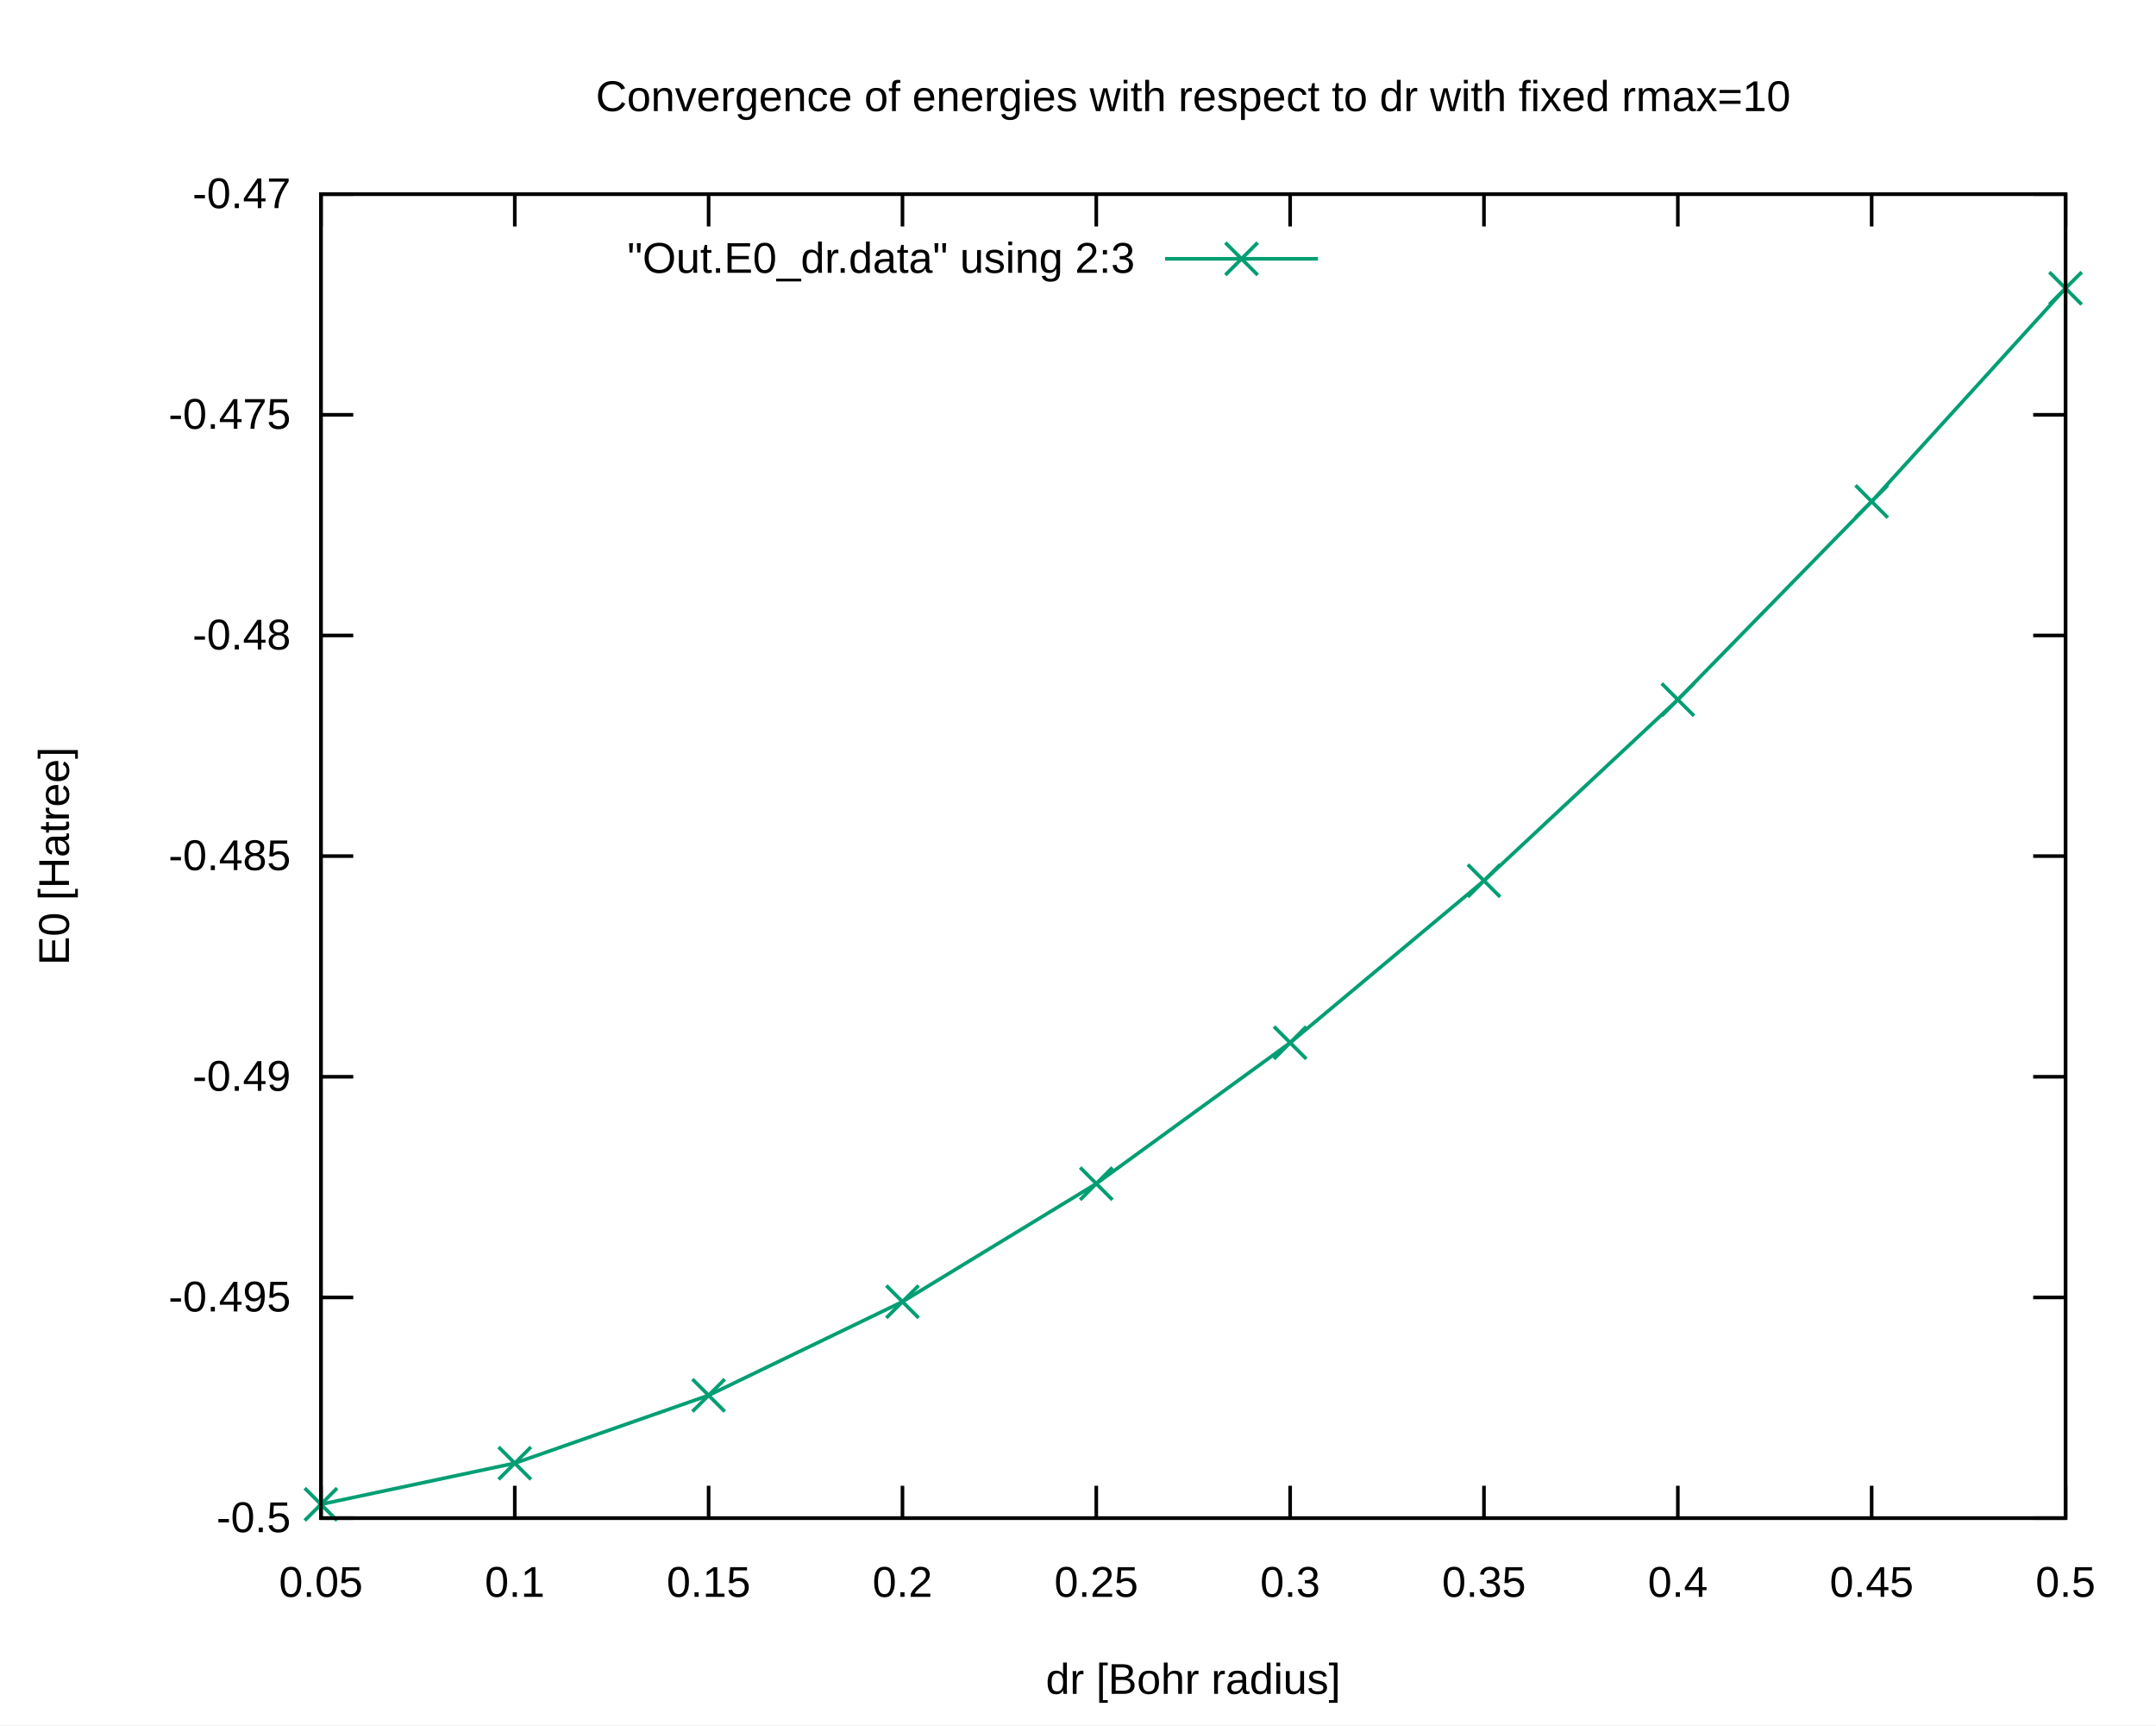
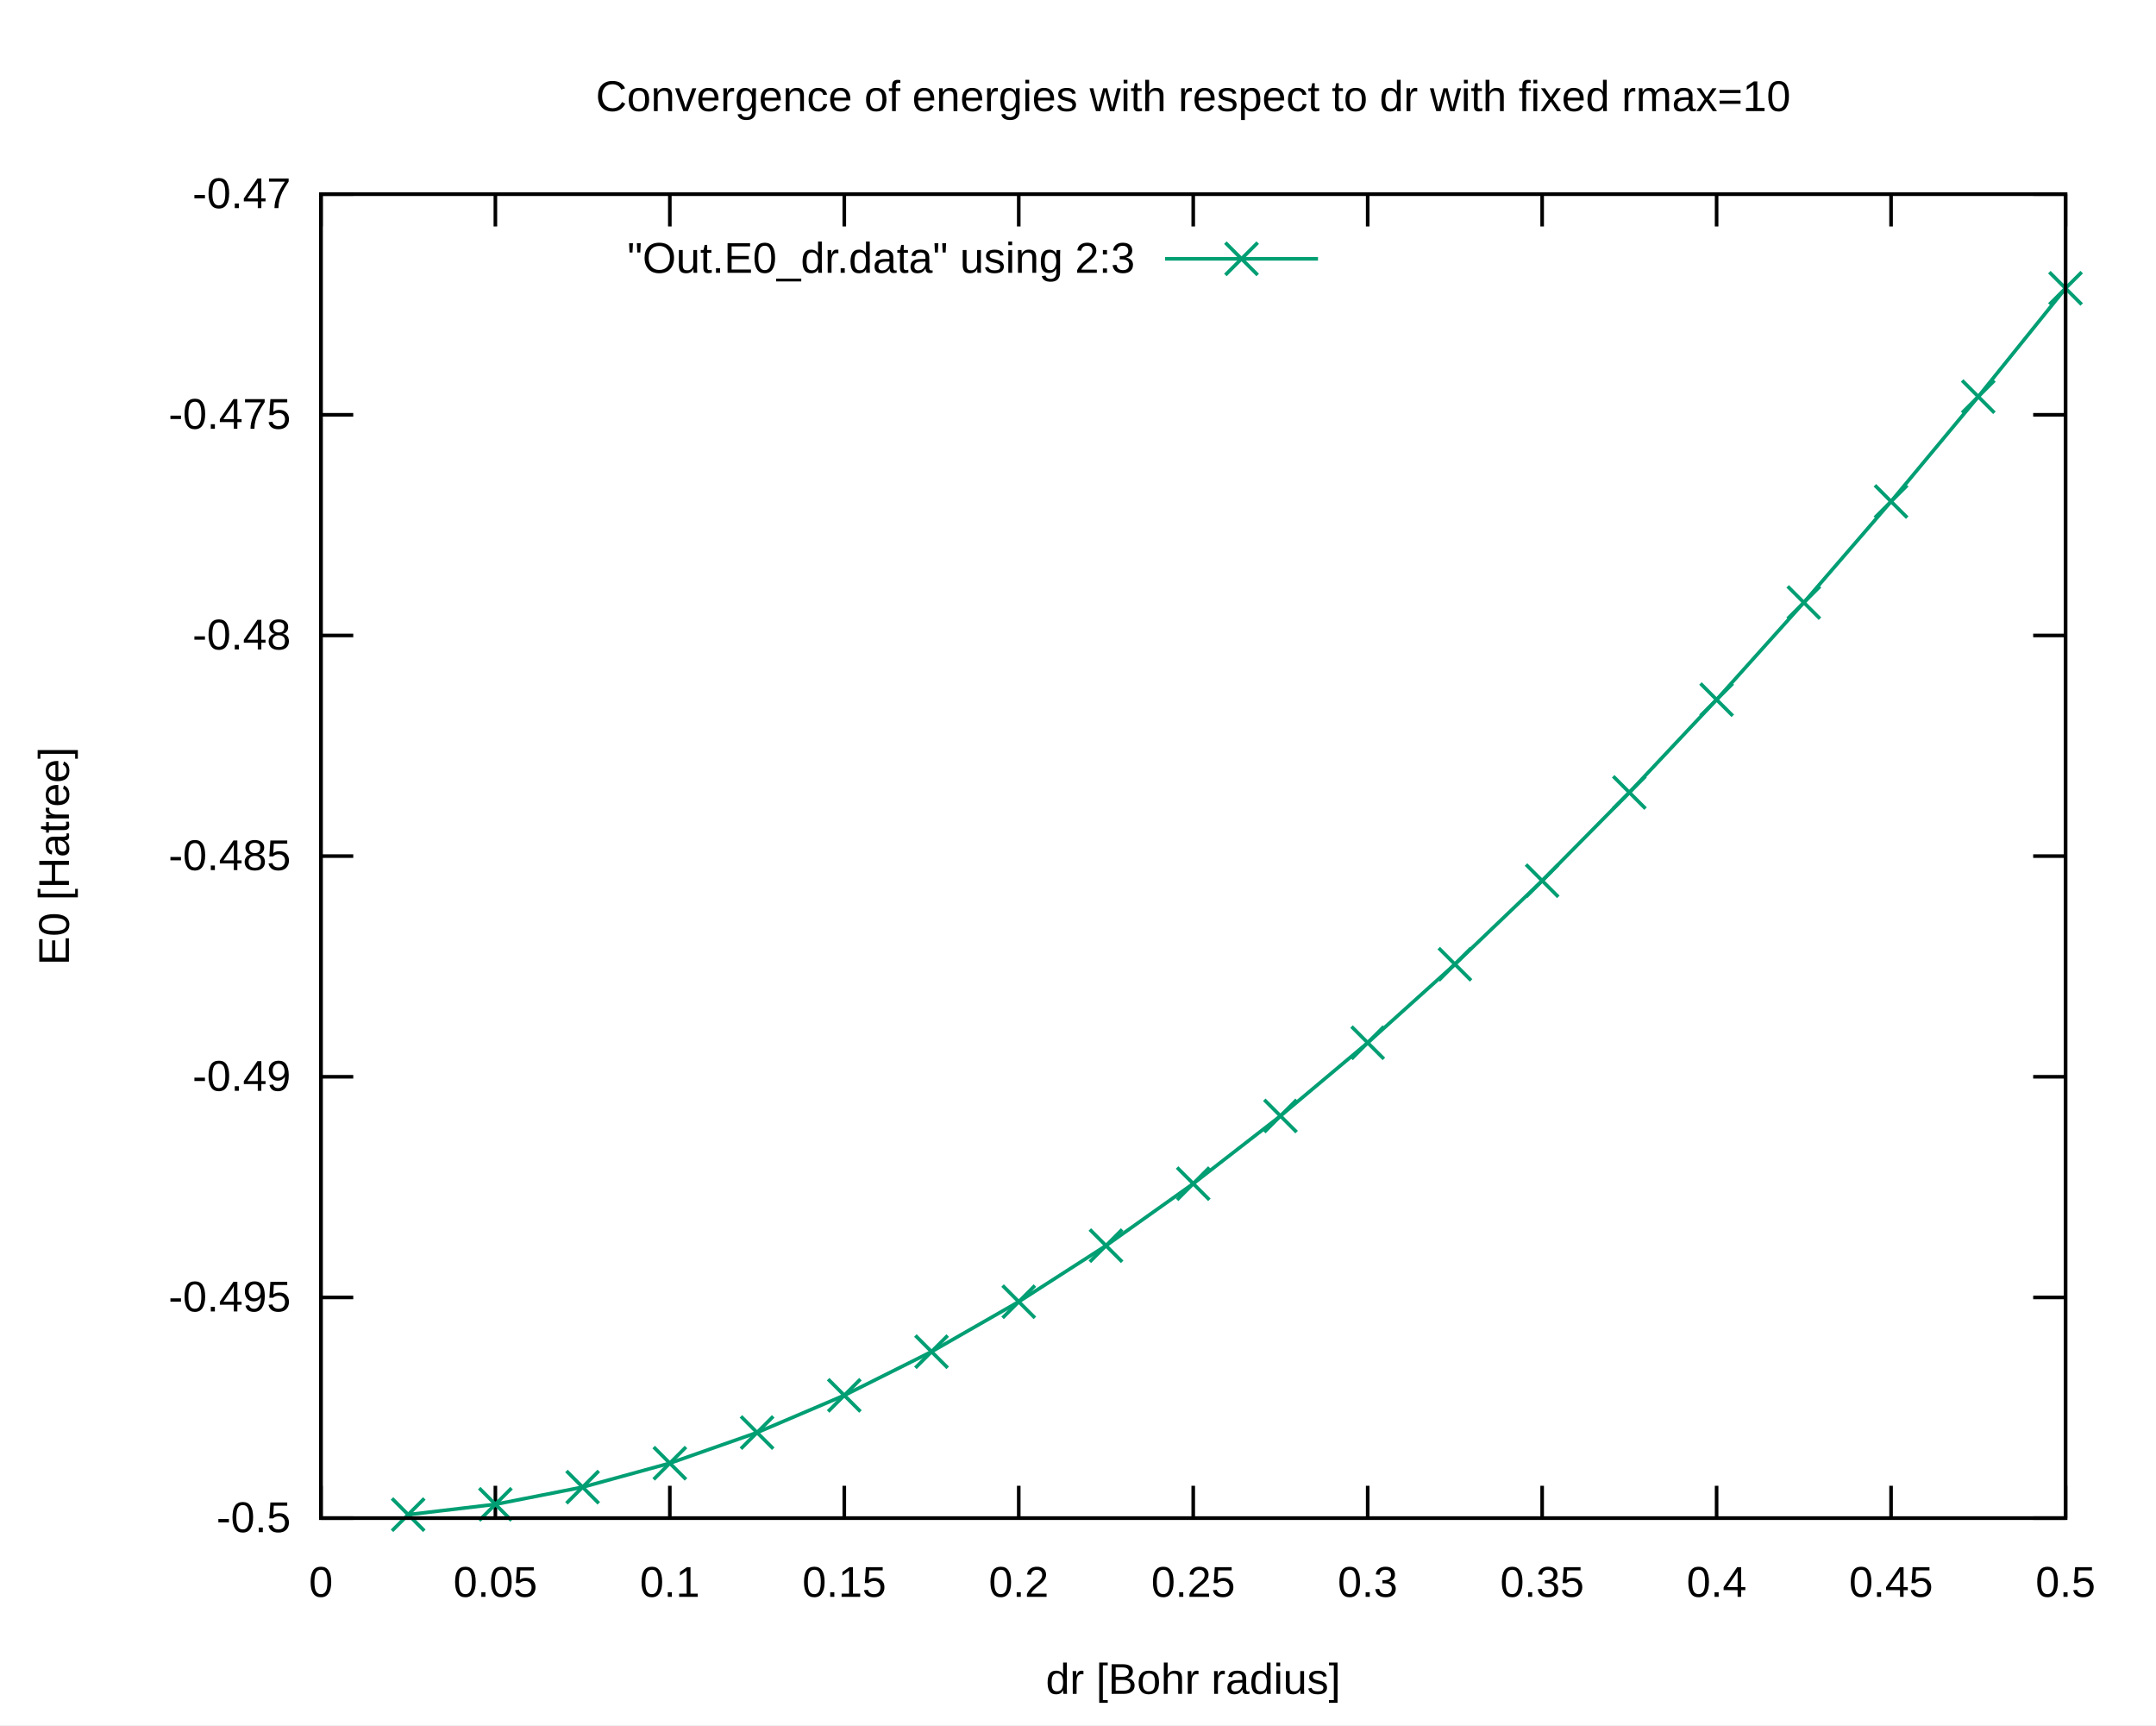
<svg xmlns="http://www.w3.org/2000/svg" xmlns:xlink="http://www.w3.org/1999/xlink" width="600" height="480" viewBox="0 0 600 480">
  <g id="gnuplot_canvas">
    <rect x="0" y="0" width="600" height="480" fill="#ffffff" />
    <defs>
      <circle id="gpDot" r="0.5" stroke-width="0.5" stroke="currentColor" />
      <path id="gpPt0" stroke-width="0.222" stroke="currentColor" d="M-1,0 h2 M0,-1 v2" />
      <path id="gpPt1" stroke-width="0.222" stroke="currentColor" d="M-1,-1 L1,1 M1,-1 L-1,1" />
      <path id="gpPt2" stroke-width="0.222" stroke="currentColor" d="M-1,0 L1,0 M0,-1 L0,1 M-1,-1 L1,1 M-1,1 L1,-1" />
      <rect id="gpPt3" stroke-width="0.222" stroke="currentColor" x="-1" y="-1" width="2" height="2" />
      <rect id="gpPt4" stroke-width="0.222" stroke="currentColor" fill="currentColor" x="-1" y="-1" width="2" height="2" />
      <circle id="gpPt5" stroke-width="0.222" stroke="currentColor" cx="0" cy="0" r="1" />
      <use xlink:href="#gpPt5" id="gpPt6" fill="currentColor" stroke="none" />
      <path id="gpPt7" stroke-width="0.222" stroke="currentColor" d="M0,-1.33 L-1.33,0.67 L1.33,0.67 z" />
      <use xlink:href="#gpPt7" id="gpPt8" fill="currentColor" stroke="none" />
      <use xlink:href="#gpPt7" id="gpPt9" stroke="currentColor" transform="rotate(180)" />
      <use xlink:href="#gpPt9" id="gpPt10" fill="currentColor" stroke="none" />
      <use xlink:href="#gpPt3" id="gpPt11" stroke="currentColor" transform="rotate(45)" />
      <use xlink:href="#gpPt11" id="gpPt12" fill="currentColor" stroke="none" />
      <path id="gpPt13" stroke-width="0.222" stroke="currentColor" d="M0,1.330 L1.265,0.411 L0.782,-1.067 L-0.782,-1.076 L-1.265,0.411 z" />
      <use xlink:href="#gpPt13" id="gpPt14" fill="currentColor" stroke="none" />
      <filter id="textbox" filterUnits="objectBoundingBox" x="0" y="0" height="1" width="1">
        <feFlood flood-color="#FFFFFF" flood-opacity="1" result="bgnd" />
        <feComposite in="SourceGraphic" in2="bgnd" operator="atop" />
      </filter>
      <filter id="greybox" filterUnits="objectBoundingBox" x="0" y="0" height="1" width="1">
        <feFlood flood-color="lightgrey" flood-opacity="1" result="grey" />
        <feComposite in="SourceGraphic" in2="grey" operator="atop" />
      </filter>
    </defs>
    <g fill="none" color="#FFFFFF" stroke="currentColor" stroke-width="1.00" stroke-linecap="butt" stroke-linejoin="miter">
</g>
    <g fill="none" color="black" stroke="currentColor" stroke-width="1.00" stroke-linecap="butt" stroke-linejoin="miter">
      <path stroke="black" d="M89.31,422.40 L98.31,422.40 M574.82,422.40 L565.82,422.40  " />
      <g transform="translate(80.92,426.30)" stroke="none" fill="black" font-family="Arial" font-size="12.00" text-anchor="end">
        <text>
          <tspan font-family="Arial">-0.5</tspan>
        </text>
      </g>
    </g>
    <g fill="none" color="black" stroke="currentColor" stroke-width="1.00" stroke-linecap="butt" stroke-linejoin="miter">
      <path stroke="black" d="M89.31,361.00 L98.31,361.00 M574.82,361.00 L565.82,361.00  " />
      <g transform="translate(80.92,364.90)" stroke="none" fill="black" font-family="Arial" font-size="12.00" text-anchor="end">
        <text>
          <tspan font-family="Arial">-0.495</tspan>
        </text>
      </g>
    </g>
    <g fill="none" color="black" stroke="currentColor" stroke-width="1.00" stroke-linecap="butt" stroke-linejoin="miter">
      <path stroke="black" d="M89.31,299.60 L98.31,299.60 M574.82,299.60 L565.82,299.60  " />
      <g transform="translate(80.92,303.50)" stroke="none" fill="black" font-family="Arial" font-size="12.00" text-anchor="end">
        <text>
          <tspan font-family="Arial">-0.49</tspan>
        </text>
      </g>
    </g>
    <g fill="none" color="black" stroke="currentColor" stroke-width="1.00" stroke-linecap="butt" stroke-linejoin="miter">
      <path stroke="black" d="M89.31,238.20 L98.31,238.20 M574.82,238.20 L565.82,238.20  " />
      <g transform="translate(80.92,242.10)" stroke="none" fill="black" font-family="Arial" font-size="12.00" text-anchor="end">
        <text>
          <tspan font-family="Arial">-0.485</tspan>
        </text>
      </g>
    </g>
    <g fill="none" color="black" stroke="currentColor" stroke-width="1.00" stroke-linecap="butt" stroke-linejoin="miter">
      <path stroke="black" d="M89.31,176.81 L98.31,176.81 M574.82,176.81 L565.82,176.81  " />
      <g transform="translate(80.92,180.71)" stroke="none" fill="black" font-family="Arial" font-size="12.00" text-anchor="end">
        <text>
          <tspan font-family="Arial">-0.48</tspan>
        </text>
      </g>
    </g>
    <g fill="none" color="black" stroke="currentColor" stroke-width="1.00" stroke-linecap="butt" stroke-linejoin="miter">
      <path stroke="black" d="M89.31,115.41 L98.31,115.41 M574.82,115.41 L565.82,115.41  " />
      <g transform="translate(80.92,119.31)" stroke="none" fill="black" font-family="Arial" font-size="12.00" text-anchor="end">
        <text>
          <tspan font-family="Arial">-0.475</tspan>
        </text>
      </g>
    </g>
    <g fill="none" color="black" stroke="currentColor" stroke-width="1.00" stroke-linecap="butt" stroke-linejoin="miter">
      <path stroke="black" d="M89.31,54.01 L98.31,54.01 M574.82,54.01 L565.82,54.01  " />
      <g transform="translate(80.92,57.91)" stroke="none" fill="black" font-family="Arial" font-size="12.00" text-anchor="end">
        <text>
          <tspan font-family="Arial">-0.47</tspan>
        </text>
      </g>
    </g>
    <g fill="none" color="black" stroke="currentColor" stroke-width="1.00" stroke-linecap="butt" stroke-linejoin="miter">
      <path stroke="black" d="M89.31,422.40 L89.31,413.40 M89.31,54.01 L89.31,63.01  " />
      <g transform="translate(89.31,444.30)" stroke="none" fill="black" font-family="Arial" font-size="12.00" text-anchor="middle">
        <text>
+           <tspan font-family="Arial"> 0</tspan>
+         </text>
+       </g>
+     </g>
+     <g fill="none" color="black" stroke="currentColor" stroke-width="1.00" stroke-linecap="butt" stroke-linejoin="miter">
+       <path stroke="black" d="M137.86,422.40 L137.86,413.40 M137.86,54.01 L137.86,63.01  " />
+       <g transform="translate(137.86,444.30)" stroke="none" fill="black" font-family="Arial" font-size="12.00" text-anchor="middle">
+         <text>
          <tspan font-family="Arial"> 0.05</tspan>
        </text>
      </g>
    </g>
    <g fill="none" color="black" stroke="currentColor" stroke-width="1.00" stroke-linecap="butt" stroke-linejoin="miter">
-       <path stroke="black" d="M143.26,422.40 L143.26,413.40 M143.26,54.01 L143.26,63.01  " />
-       <g transform="translate(143.26,444.30)" stroke="none" fill="black" font-family="Arial" font-size="12.00" text-anchor="middle">
+       <path stroke="black" d="M186.41,422.40 L186.41,413.40 M186.41,54.01 L186.41,63.01  " />
+       <g transform="translate(186.41,444.30)" stroke="none" fill="black" font-family="Arial" font-size="12.00" text-anchor="middle">
        <text>
          <tspan font-family="Arial"> 0.1</tspan>
        </text>
      </g>
    </g>
    <g fill="none" color="black" stroke="currentColor" stroke-width="1.00" stroke-linecap="butt" stroke-linejoin="miter">
-       <path stroke="black" d="M197.20,422.40 L197.20,413.40 M197.20,54.01 L197.20,63.01  " />
-       <g transform="translate(197.20,444.30)" stroke="none" fill="black" font-family="Arial" font-size="12.00" text-anchor="middle">
+       <path stroke="black" d="M234.96,422.40 L234.96,413.40 M234.96,54.01 L234.96,63.01  " />
+       <g transform="translate(234.96,444.30)" stroke="none" fill="black" font-family="Arial" font-size="12.00" text-anchor="middle">
        <text>
          <tspan font-family="Arial"> 0.15</tspan>
        </text>
      </g>
    </g>
    <g fill="none" color="black" stroke="currentColor" stroke-width="1.00" stroke-linecap="butt" stroke-linejoin="miter">
-       <path stroke="black" d="M251.15,422.40 L251.15,413.40 M251.15,54.01 L251.15,63.01  " />
-       <g transform="translate(251.15,444.30)" stroke="none" fill="black" font-family="Arial" font-size="12.00" text-anchor="middle">
+       <path stroke="black" d="M283.51,422.40 L283.51,413.40 M283.51,54.01 L283.51,63.01  " />
+       <g transform="translate(283.51,444.30)" stroke="none" fill="black" font-family="Arial" font-size="12.00" text-anchor="middle">
        <text>
          <tspan font-family="Arial"> 0.2</tspan>
        </text>
      </g>
    </g>
    <g fill="none" color="black" stroke="currentColor" stroke-width="1.00" stroke-linecap="butt" stroke-linejoin="miter">
-       <path stroke="black" d="M305.09,422.40 L305.09,413.40 M305.09,54.01 L305.09,63.01  " />
-       <g transform="translate(305.09,444.30)" stroke="none" fill="black" font-family="Arial" font-size="12.00" text-anchor="middle">
+       <path stroke="black" d="M332.07,422.40 L332.07,413.40 M332.07,54.01 L332.07,63.01  " />
+       <g transform="translate(332.07,444.30)" stroke="none" fill="black" font-family="Arial" font-size="12.00" text-anchor="middle">
        <text>
          <tspan font-family="Arial"> 0.25</tspan>
        </text>
      </g>
    </g>
    <g fill="none" color="black" stroke="currentColor" stroke-width="1.00" stroke-linecap="butt" stroke-linejoin="miter">
-       <path stroke="black" d="M359.04,422.40 L359.04,413.40 M359.04,54.01 L359.04,63.01  " />
-       <g transform="translate(359.04,444.30)" stroke="none" fill="black" font-family="Arial" font-size="12.00" text-anchor="middle">
+       <path stroke="black" d="M380.62,422.40 L380.62,413.40 M380.62,54.01 L380.62,63.01  " />
+       <g transform="translate(380.62,444.30)" stroke="none" fill="black" font-family="Arial" font-size="12.00" text-anchor="middle">
        <text>
          <tspan font-family="Arial"> 0.3</tspan>
        </text>
      </g>
    </g>
    <g fill="none" color="black" stroke="currentColor" stroke-width="1.00" stroke-linecap="butt" stroke-linejoin="miter">
-       <path stroke="black" d="M412.98,422.40 L412.98,413.40 M412.98,54.01 L412.98,63.01  " />
-       <g transform="translate(412.98,444.30)" stroke="none" fill="black" font-family="Arial" font-size="12.00" text-anchor="middle">
+       <path stroke="black" d="M429.17,422.40 L429.17,413.40 M429.17,54.01 L429.17,63.01  " />
+       <g transform="translate(429.17,444.30)" stroke="none" fill="black" font-family="Arial" font-size="12.00" text-anchor="middle">
        <text>
          <tspan font-family="Arial"> 0.35</tspan>
        </text>
      </g>
    </g>
    <g fill="none" color="black" stroke="currentColor" stroke-width="1.00" stroke-linecap="butt" stroke-linejoin="miter">
-       <path stroke="black" d="M466.93,422.40 L466.93,413.40 M466.93,54.01 L466.93,63.01  " />
-       <g transform="translate(466.93,444.30)" stroke="none" fill="black" font-family="Arial" font-size="12.00" text-anchor="middle">
+       <path stroke="black" d="M477.72,422.40 L477.72,413.40 M477.72,54.01 L477.72,63.01  " />
+       <g transform="translate(477.72,444.30)" stroke="none" fill="black" font-family="Arial" font-size="12.00" text-anchor="middle">
        <text>
          <tspan font-family="Arial"> 0.4</tspan>
        </text>
      </g>
    </g>
    <g fill="none" color="black" stroke="currentColor" stroke-width="1.00" stroke-linecap="butt" stroke-linejoin="miter">
-       <path stroke="black" d="M520.87,422.40 L520.87,413.40 M520.87,54.01 L520.87,63.01  " />
-       <g transform="translate(520.87,444.30)" stroke="none" fill="black" font-family="Arial" font-size="12.00" text-anchor="middle">
+       <path stroke="black" d="M526.27,422.40 L526.27,413.40 M526.27,54.01 L526.27,63.01  " />
+       <g transform="translate(526.27,444.30)" stroke="none" fill="black" font-family="Arial" font-size="12.00" text-anchor="middle">
        <text>
          <tspan font-family="Arial"> 0.45</tspan>
        </text>
      </g>
    </g>
    <g fill="none" color="black" stroke="currentColor" stroke-width="1.00" stroke-linecap="butt" stroke-linejoin="miter">
      <path stroke="black" d="M574.82,422.40 L574.82,413.40 M574.82,54.01 L574.82,63.01  " />
      <g transform="translate(574.82,444.30)" stroke="none" fill="black" font-family="Arial" font-size="12.00" text-anchor="middle">
        <text>
          <tspan font-family="Arial"> 0.5</tspan>
        </text>
      </g>
    </g>
    <g fill="none" color="black" stroke="currentColor" stroke-width="1.00" stroke-linecap="butt" stroke-linejoin="miter">
</g>
    <g fill="none" color="black" stroke="currentColor" stroke-width="1.00" stroke-linecap="butt" stroke-linejoin="miter">
      <path stroke="black" d="M89.31,54.01 L89.31,422.40 L574.82,422.40 L574.82,54.01 L89.31,54.01 Z  " />
    </g>
    <g fill="none" color="black" stroke="currentColor" stroke-width="1.00" stroke-linecap="butt" stroke-linejoin="miter">
      <g transform="translate(19.18,238.21) rotate(270)" stroke="none" fill="black" font-family="Arial" font-size="12.00" text-anchor="middle">
        <text>
          <tspan font-family="Arial">E0 [Hatree]</tspan>
        </text>
      </g>
    </g>
    <g fill="none" color="black" stroke="currentColor" stroke-width="1.00" stroke-linecap="butt" stroke-linejoin="miter">
      <g transform="translate(332.06,471.30)" stroke="none" fill="black" font-family="Arial" font-size="12.00" text-anchor="middle">
        <text>
          <tspan font-family="Arial">dr [Bohr radius]</tspan>
        </text>
      </g>
    </g>
    <g fill="none" color="black" stroke="currentColor" stroke-width="1.00" stroke-linecap="butt" stroke-linejoin="miter">
</g>
    <g id="gnuplot_plot_1">
      <g fill="none" color="black" stroke="currentColor" stroke-width="1.00" stroke-linecap="butt" stroke-linejoin="miter">
        <g transform="translate(315.84,75.91)" stroke="none" fill="black" font-family="Arial" font-size="12.00" text-anchor="end">
          <text>"Out.E0_dr.data" using 2:3</text>
        </g>
      </g>
      <g fill="none" color="black" stroke="currentColor" stroke-width="1.00" stroke-linecap="butt" stroke-linejoin="miter">
-         <path stroke="rgb(  0, 158, 115)" d="M324.23,72.01 L366.79,72.01 M89.31,418.56 L143.26,407.12 L197.20,388.24 L251.15,362.19 L305.09,329.34 L359.04,290.13   L412.98,245.05 L466.93,194.67 L520.87,139.53 L574.82,80.22  " />
-         <use xlink:href="#gpPt1" transform="translate(89.31,418.56) scale(4.50)" color="rgb(  0, 158, 115)" />
-         <use xlink:href="#gpPt1" transform="translate(143.26,407.12) scale(4.50)" color="rgb(  0, 158, 115)" />
-         <use xlink:href="#gpPt1" transform="translate(197.20,388.24) scale(4.50)" color="rgb(  0, 158, 115)" />
-         <use xlink:href="#gpPt1" transform="translate(251.15,362.19) scale(4.50)" color="rgb(  0, 158, 115)" />
-         <use xlink:href="#gpPt1" transform="translate(305.09,329.34) scale(4.50)" color="rgb(  0, 158, 115)" />
-         <use xlink:href="#gpPt1" transform="translate(359.04,290.13) scale(4.50)" color="rgb(  0, 158, 115)" />
-         <use xlink:href="#gpPt1" transform="translate(412.98,245.05) scale(4.50)" color="rgb(  0, 158, 115)" />
-         <use xlink:href="#gpPt1" transform="translate(466.93,194.67) scale(4.50)" color="rgb(  0, 158, 115)" />
-         <use xlink:href="#gpPt1" transform="translate(520.87,139.53) scale(4.50)" color="rgb(  0, 158, 115)" />
+         <path stroke="rgb(  0, 158, 115)" d="M324.23,72.01 L366.79,72.01 M113.59,421.43 L137.86,418.56 L162.14,413.78 L186.41,407.12 L210.69,398.59 L234.96,388.24   L259.24,376.09 L283.51,362.19 L307.79,346.59 L332.07,329.34 L356.34,310.50 L380.62,290.13 L404.89,268.29 L429.17,245.05   L453.44,220.49 L477.72,194.67 L501.99,167.65 L526.27,139.53 L550.54,110.36 L574.82,80.22  " />
+         <use xlink:href="#gpPt1" transform="translate(113.59,421.43) scale(4.50)" color="rgb(  0, 158, 115)" />
+         <use xlink:href="#gpPt1" transform="translate(137.86,418.56) scale(4.50)" color="rgb(  0, 158, 115)" />
+         <use xlink:href="#gpPt1" transform="translate(162.14,413.78) scale(4.50)" color="rgb(  0, 158, 115)" />
+         <use xlink:href="#gpPt1" transform="translate(186.41,407.12) scale(4.50)" color="rgb(  0, 158, 115)" />
+         <use xlink:href="#gpPt1" transform="translate(210.69,398.59) scale(4.50)" color="rgb(  0, 158, 115)" />
+         <use xlink:href="#gpPt1" transform="translate(234.96,388.24) scale(4.50)" color="rgb(  0, 158, 115)" />
+         <use xlink:href="#gpPt1" transform="translate(259.24,376.09) scale(4.50)" color="rgb(  0, 158, 115)" />
+         <use xlink:href="#gpPt1" transform="translate(283.51,362.19) scale(4.50)" color="rgb(  0, 158, 115)" />
+         <use xlink:href="#gpPt1" transform="translate(307.79,346.59) scale(4.50)" color="rgb(  0, 158, 115)" />
+         <use xlink:href="#gpPt1" transform="translate(332.07,329.34) scale(4.50)" color="rgb(  0, 158, 115)" />
+         <use xlink:href="#gpPt1" transform="translate(356.34,310.50) scale(4.50)" color="rgb(  0, 158, 115)" />
+         <use xlink:href="#gpPt1" transform="translate(380.62,290.13) scale(4.50)" color="rgb(  0, 158, 115)" />
+         <use xlink:href="#gpPt1" transform="translate(404.89,268.29) scale(4.50)" color="rgb(  0, 158, 115)" />
+         <use xlink:href="#gpPt1" transform="translate(429.17,245.05) scale(4.50)" color="rgb(  0, 158, 115)" />
+         <use xlink:href="#gpPt1" transform="translate(453.44,220.49) scale(4.50)" color="rgb(  0, 158, 115)" />
+         <use xlink:href="#gpPt1" transform="translate(477.72,194.67) scale(4.50)" color="rgb(  0, 158, 115)" />
+         <use xlink:href="#gpPt1" transform="translate(501.99,167.65) scale(4.50)" color="rgb(  0, 158, 115)" />
+         <use xlink:href="#gpPt1" transform="translate(526.27,139.53) scale(4.50)" color="rgb(  0, 158, 115)" />
+         <use xlink:href="#gpPt1" transform="translate(550.54,110.36) scale(4.50)" color="rgb(  0, 158, 115)" />
        <use xlink:href="#gpPt1" transform="translate(574.82,80.22) scale(4.50)" color="rgb(  0, 158, 115)" />
        <use xlink:href="#gpPt1" transform="translate(345.51,72.01) scale(4.50)" color="rgb(  0, 158, 115)" />
      </g>
    </g>
    <g fill="none" color="#FFFFFF" stroke="rgb(  0, 158, 115)" stroke-width="2.00" stroke-linecap="butt" stroke-linejoin="miter">
</g>
    <g fill="none" color="black" stroke="currentColor" stroke-width="2.00" stroke-linecap="butt" stroke-linejoin="miter">
</g>
    <g fill="none" color="black" stroke="black" stroke-width="1.00" stroke-linecap="butt" stroke-linejoin="miter">
</g>
    <g fill="none" color="black" stroke="currentColor" stroke-width="1.00" stroke-linecap="butt" stroke-linejoin="miter">
      <path stroke="black" d="M89.31,54.01 L89.31,422.40 L574.82,422.40 L574.82,54.01 L89.31,54.01 Z  " />
    </g>
    <g fill="none" color="black" stroke="currentColor" stroke-width="1.00" stroke-linecap="butt" stroke-linejoin="miter">
      <g transform="translate(332.06,30.91)" stroke="none" fill="black" font-family="Arial" font-size="12.00" text-anchor="middle">
        <text>
          <tspan font-family="Arial">Convergence of energies with respect to dr with fixed rmax=10</tspan>
        </text>
      </g>
    </g>
    <g fill="none" color="black" stroke="currentColor" stroke-width="1.00" stroke-linecap="butt" stroke-linejoin="miter">
</g>
  </g>
</svg>
